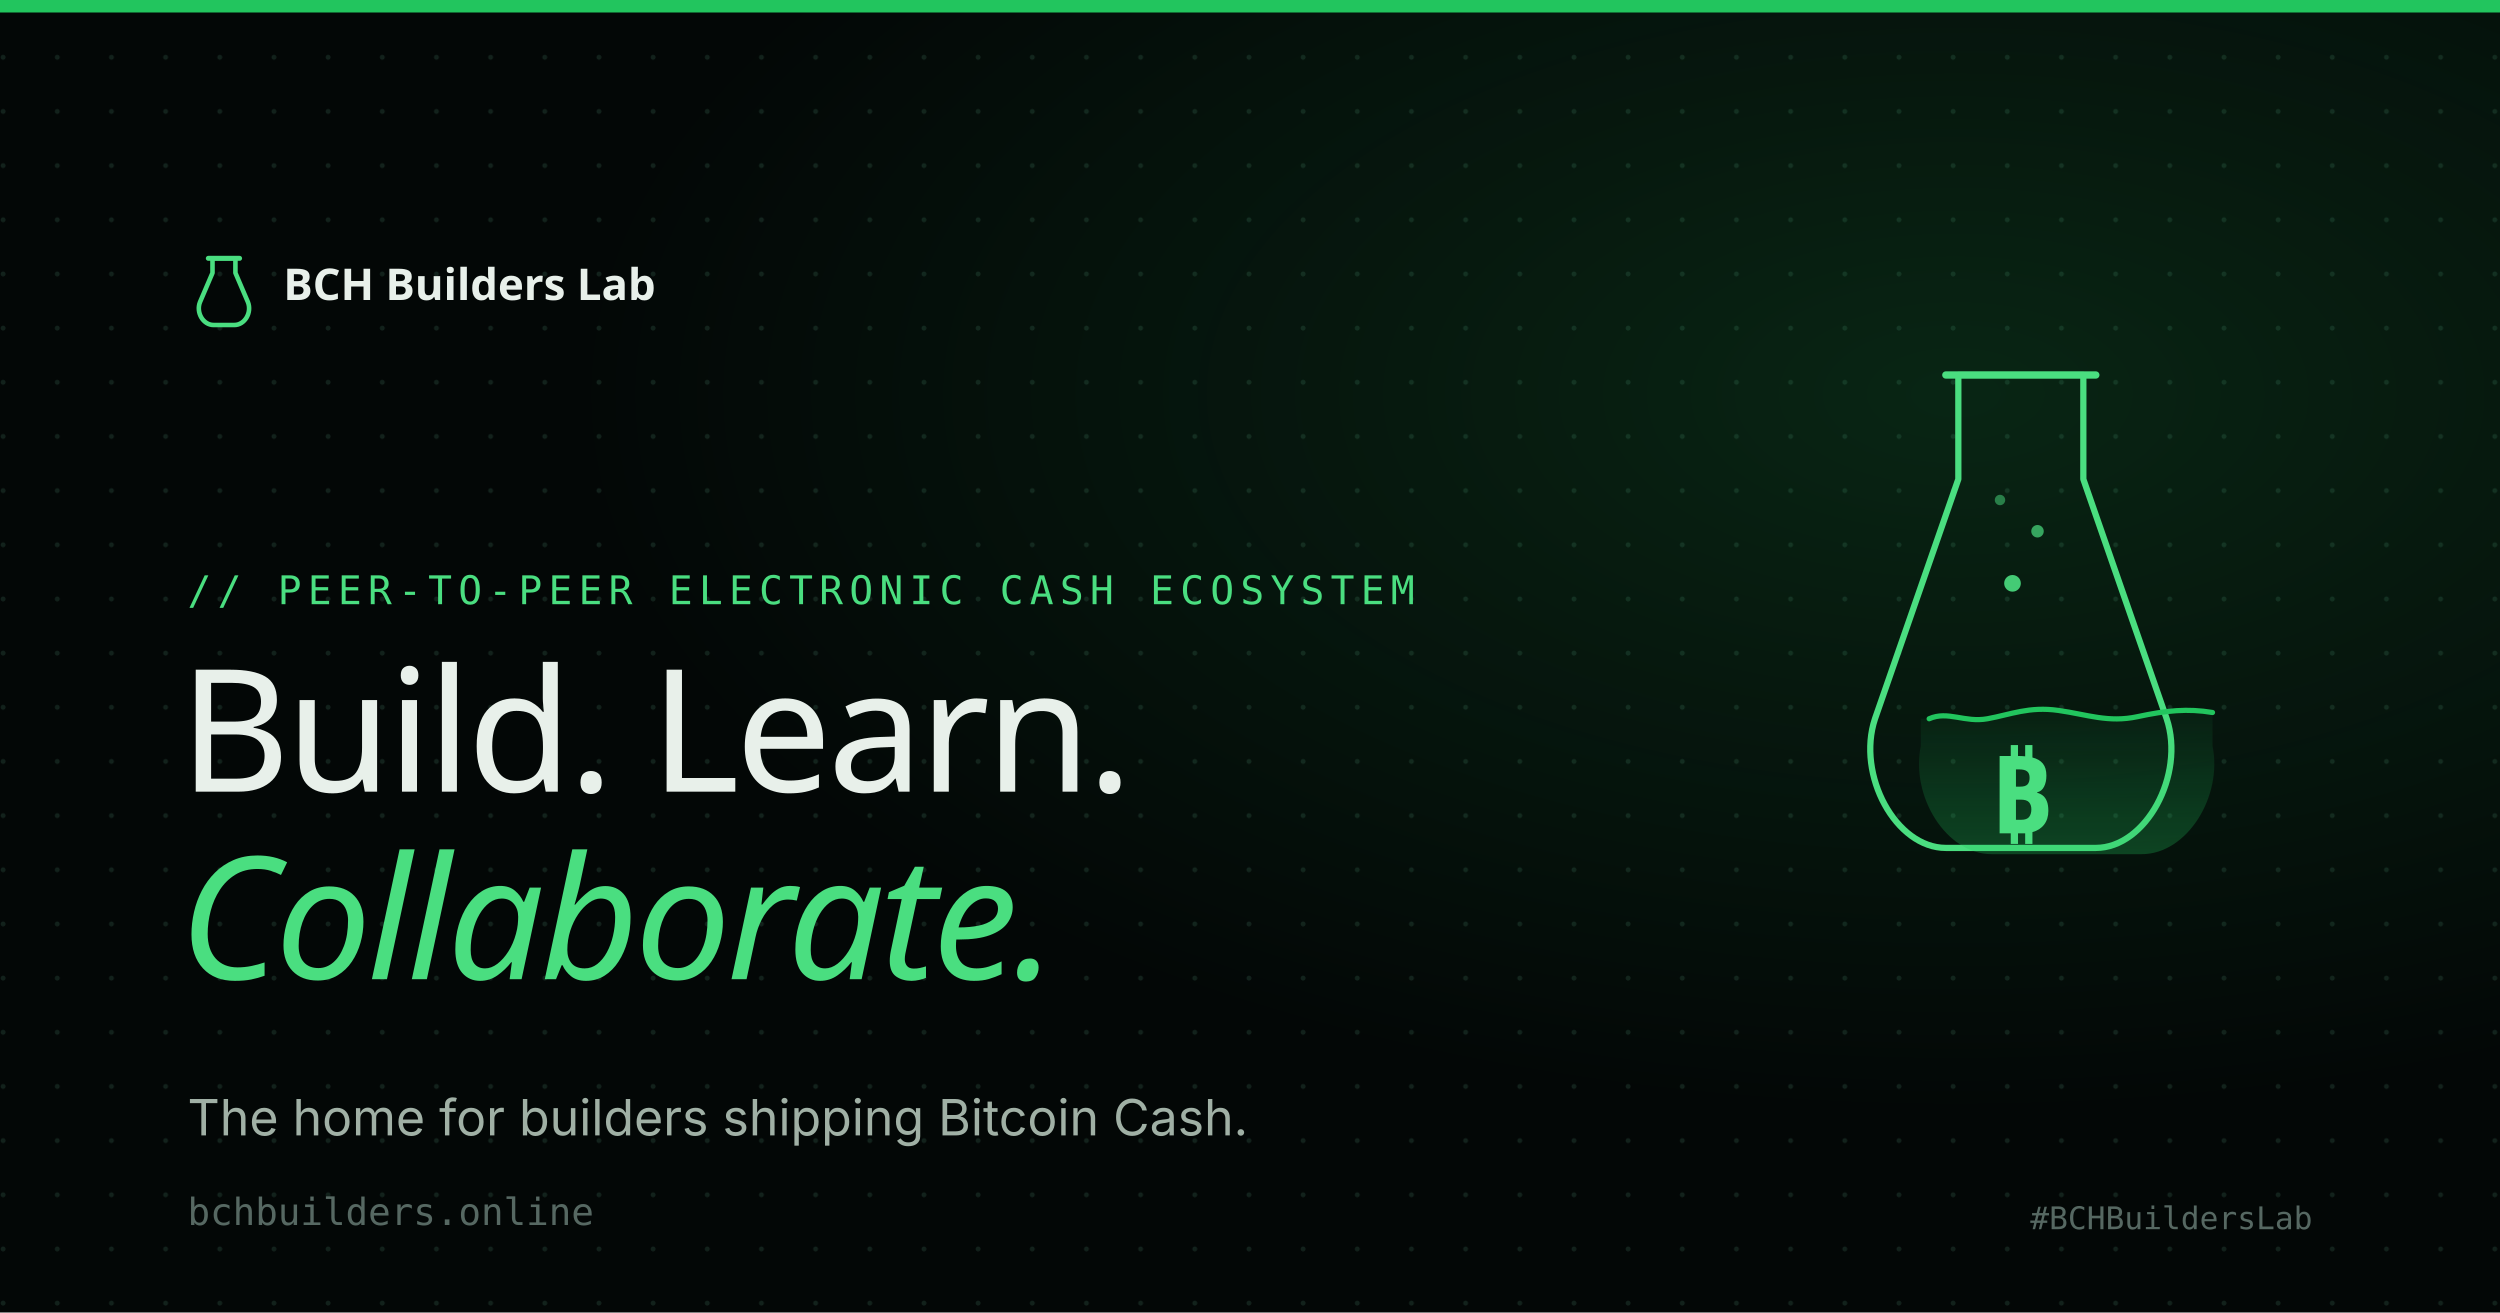
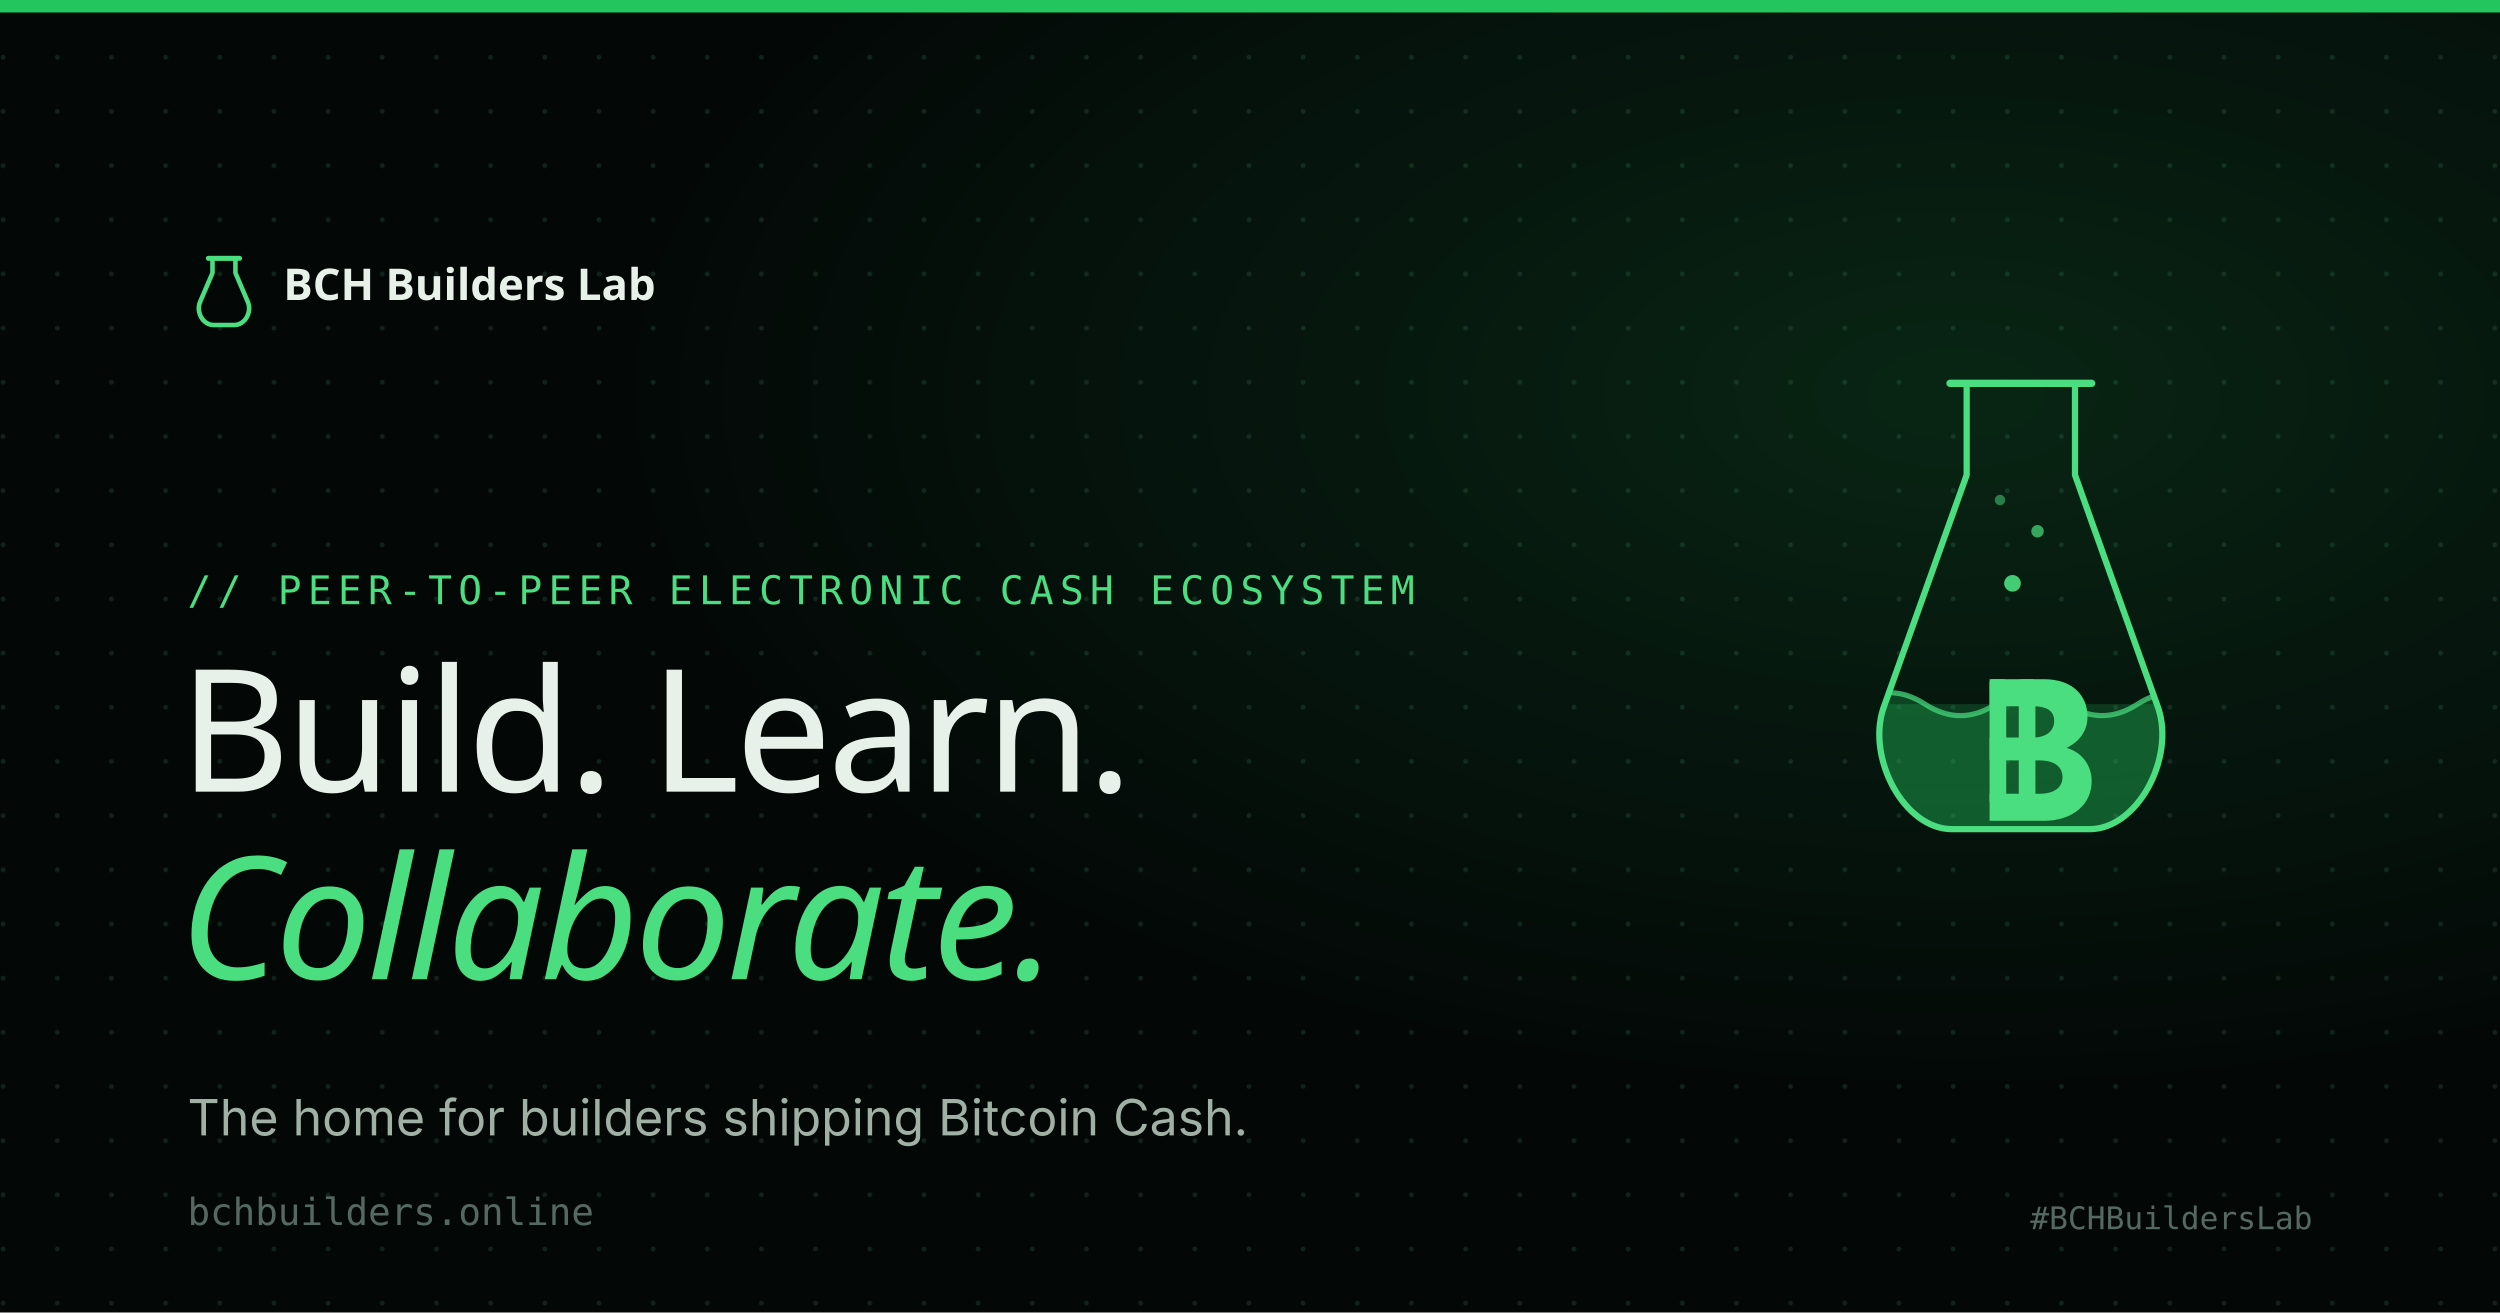
<svg xmlns="http://www.w3.org/2000/svg" width="1200" height="630" viewBox="0 0 1200 630" fill="none" role="img">
  <defs>
    <pattern id="dots" width="26" height="26" patternUnits="userSpaceOnUse">
      <circle cx="1.5" cy="1.5" r="1.2" fill="#12211b" />
    </pattern>
    <radialGradient id="glow" cx="78%" cy="30%" r="55%">
      <stop offset="0%" stop-color="#22C55E" stop-opacity="0.16" />
      <stop offset="100%" stop-color="#22C55E" stop-opacity="0" />
    </radialGradient>
    <linearGradient id="flaskFill" x1="0" y1="0" x2="0" y2="1">
      <stop offset="0%" stop-color="#22C55E" stop-opacity="0.05" />
      <stop offset="100%" stop-color="#22C55E" stop-opacity="0.28" />
    </linearGradient>
  </defs>
  <rect width="1200" height="630" fill="#030706" />
  <rect width="1200" height="630" fill="url(#dots)" />
  <rect width="1200" height="630" fill="url(#glow)" />
  <rect x="0" y="0" width="1200" height="6" fill="#22C55E" />
  <g transform="translate(90, 120)">
    <path d="M12 4h11v7l6 14c2 5-1.5 11-6.5 11h-10c-5 0-8.5-6-6.5-11l6-14V4z" stroke="#4ADE80" stroke-width="2.2" stroke-linejoin="round" fill="none" />
    <line x1="10" y1="4" x2="25" y2="4" stroke="#4ADE80" stroke-width="2.4" stroke-linecap="round" />
    <text x="46" y="24" font-family="'Space Grotesk',system-ui,sans-serif" font-size="21" font-weight="600" fill="#E8F0EA">BCH Builders Lab</text>
  </g>
  <text x="90" y="290" font-family="'JetBrains Mono',monospace" font-size="19" letter-spacing="3" fill="#4ADE80">// PEER-TO-PEER ELECTRONIC CASH ECOSYSTEM</text>
  <text x="86" y="380" font-family="'Space Grotesk',system-ui,sans-serif" font-size="82" font-weight="500" letter-spacing="-2" fill="#E8F0EA">Build. Learn.</text>
  <text x="86" y="470" font-family="'Space Grotesk',system-ui,sans-serif" font-size="82" font-weight="400" font-style="italic" letter-spacing="-2" fill="#4ADE80">Collaborate.</text>
  <text x="90" y="545" font-family="Inter,system-ui,sans-serif" font-size="24" fill="#A0B0A5">The home for builders shipping Bitcoin Cash.</text>
  <text x="90" y="588" font-family="'JetBrains Mono',monospace" font-size="18" fill="#566862">bchbuilders.online</text>
  <g transform="translate(870, 150)">
-     <path d="M70 30h60v50l40 115c9 27-10 62-34 62h-72c-24 0-43-35-34-62l40-115V30z" stroke="#4ADE80" stroke-width="3" stroke-linejoin="round" fill="none" />
-     <line x1="64" y1="30" x2="136" y2="30" stroke="#4ADE80" stroke-width="3.5" stroke-linecap="round" />
-     <path d="M56 195c9-4 17 2 28 0s20-6 34-4 24 6 38 3 24-4 36-2v16c5 24-12 52-34 52h-72c-22 0-39-28-34-52v-13z" fill="url(#flaskFill)" />
-     <path d="M56 195c9-4 17 2 28 0s20-6 34-4 24 6 38 3 24-4 36-2" stroke="#22C55E" stroke-width="2.5" stroke-linecap="round" fill="none" />
-     <text x="100" y="250" font-family="'Space Grotesk',sans-serif" font-size="52" font-weight="700" fill="#4ADE80" text-anchor="middle">₿</text>
+     <defs>
+       <clipPath id="bannerFlaskInside">
+         <path d="M74 34h52v44l40 112c8 24-10 58-33 58h-66c-23 0-41-34-33-58l40-112V34z" />
+       </clipPath>
+     </defs>
+     <g clip-path="url(#bannerFlaskInside)">
+       <rect x="20" y="188" width="180" height="90" fill="#22C55E" opacity="0.20" />
+       <path d="M20 188 q17 -11 34 0 t34 0 t34 0 t34 0 t34 0 V278 H20 Z" fill="#22C55E" opacity="0.26" />
+       <path d="M20 188 q17 -11 34 0 t34 0 t34 0 t34 0 t34 0" stroke="#4ADE80" stroke-width="2.5" fill="none" opacity="0.7" />
+     </g>
+     <path d="M74 34h52v44l40 112c8 24-10 58-33 58h-66c-23 0-41-34-33-58l40-112V34z" stroke="#4ADE80" stroke-width="3" stroke-linejoin="round" fill="none" />
+     <line x1="66" y1="34" x2="134" y2="34" stroke="#4ADE80" stroke-width="3.5" stroke-linecap="round" />
+     <g transform="translate(89,214)" fill="#4ADE80">
+       <rect x="10" y="-38" width="8" height="60" rx="1.5" />
+       <rect x="-4" y="-38" width="8" height="60" rx="1.5" />
+       <path d="M-4 -38h26c14 0 21 8 21 18 0 7-4 12-10 15 7 2 12 8 12 16 0 11-9 19-23 19h-26v-13h24c7 0 11-3 11-8s-4-8-11-8h-24v-11h21c6 0 10-3 10-8s-4-7-10-7h-21z" />
+     </g>
    <circle cx="96" cy="130" r="4" fill="#4ADE80" opacity="0.9" />
    <circle cx="108" cy="105" r="3" fill="#4ADE80" opacity="0.7" />
    <circle cx="90" cy="90" r="2.5" fill="#4ADE80" opacity="0.5" />
  </g>
  <text x="1110" y="590" font-family="'JetBrains Mono',monospace" font-size="15" fill="#566862" text-anchor="end">#BCHBuildersLab</text>
</svg>
